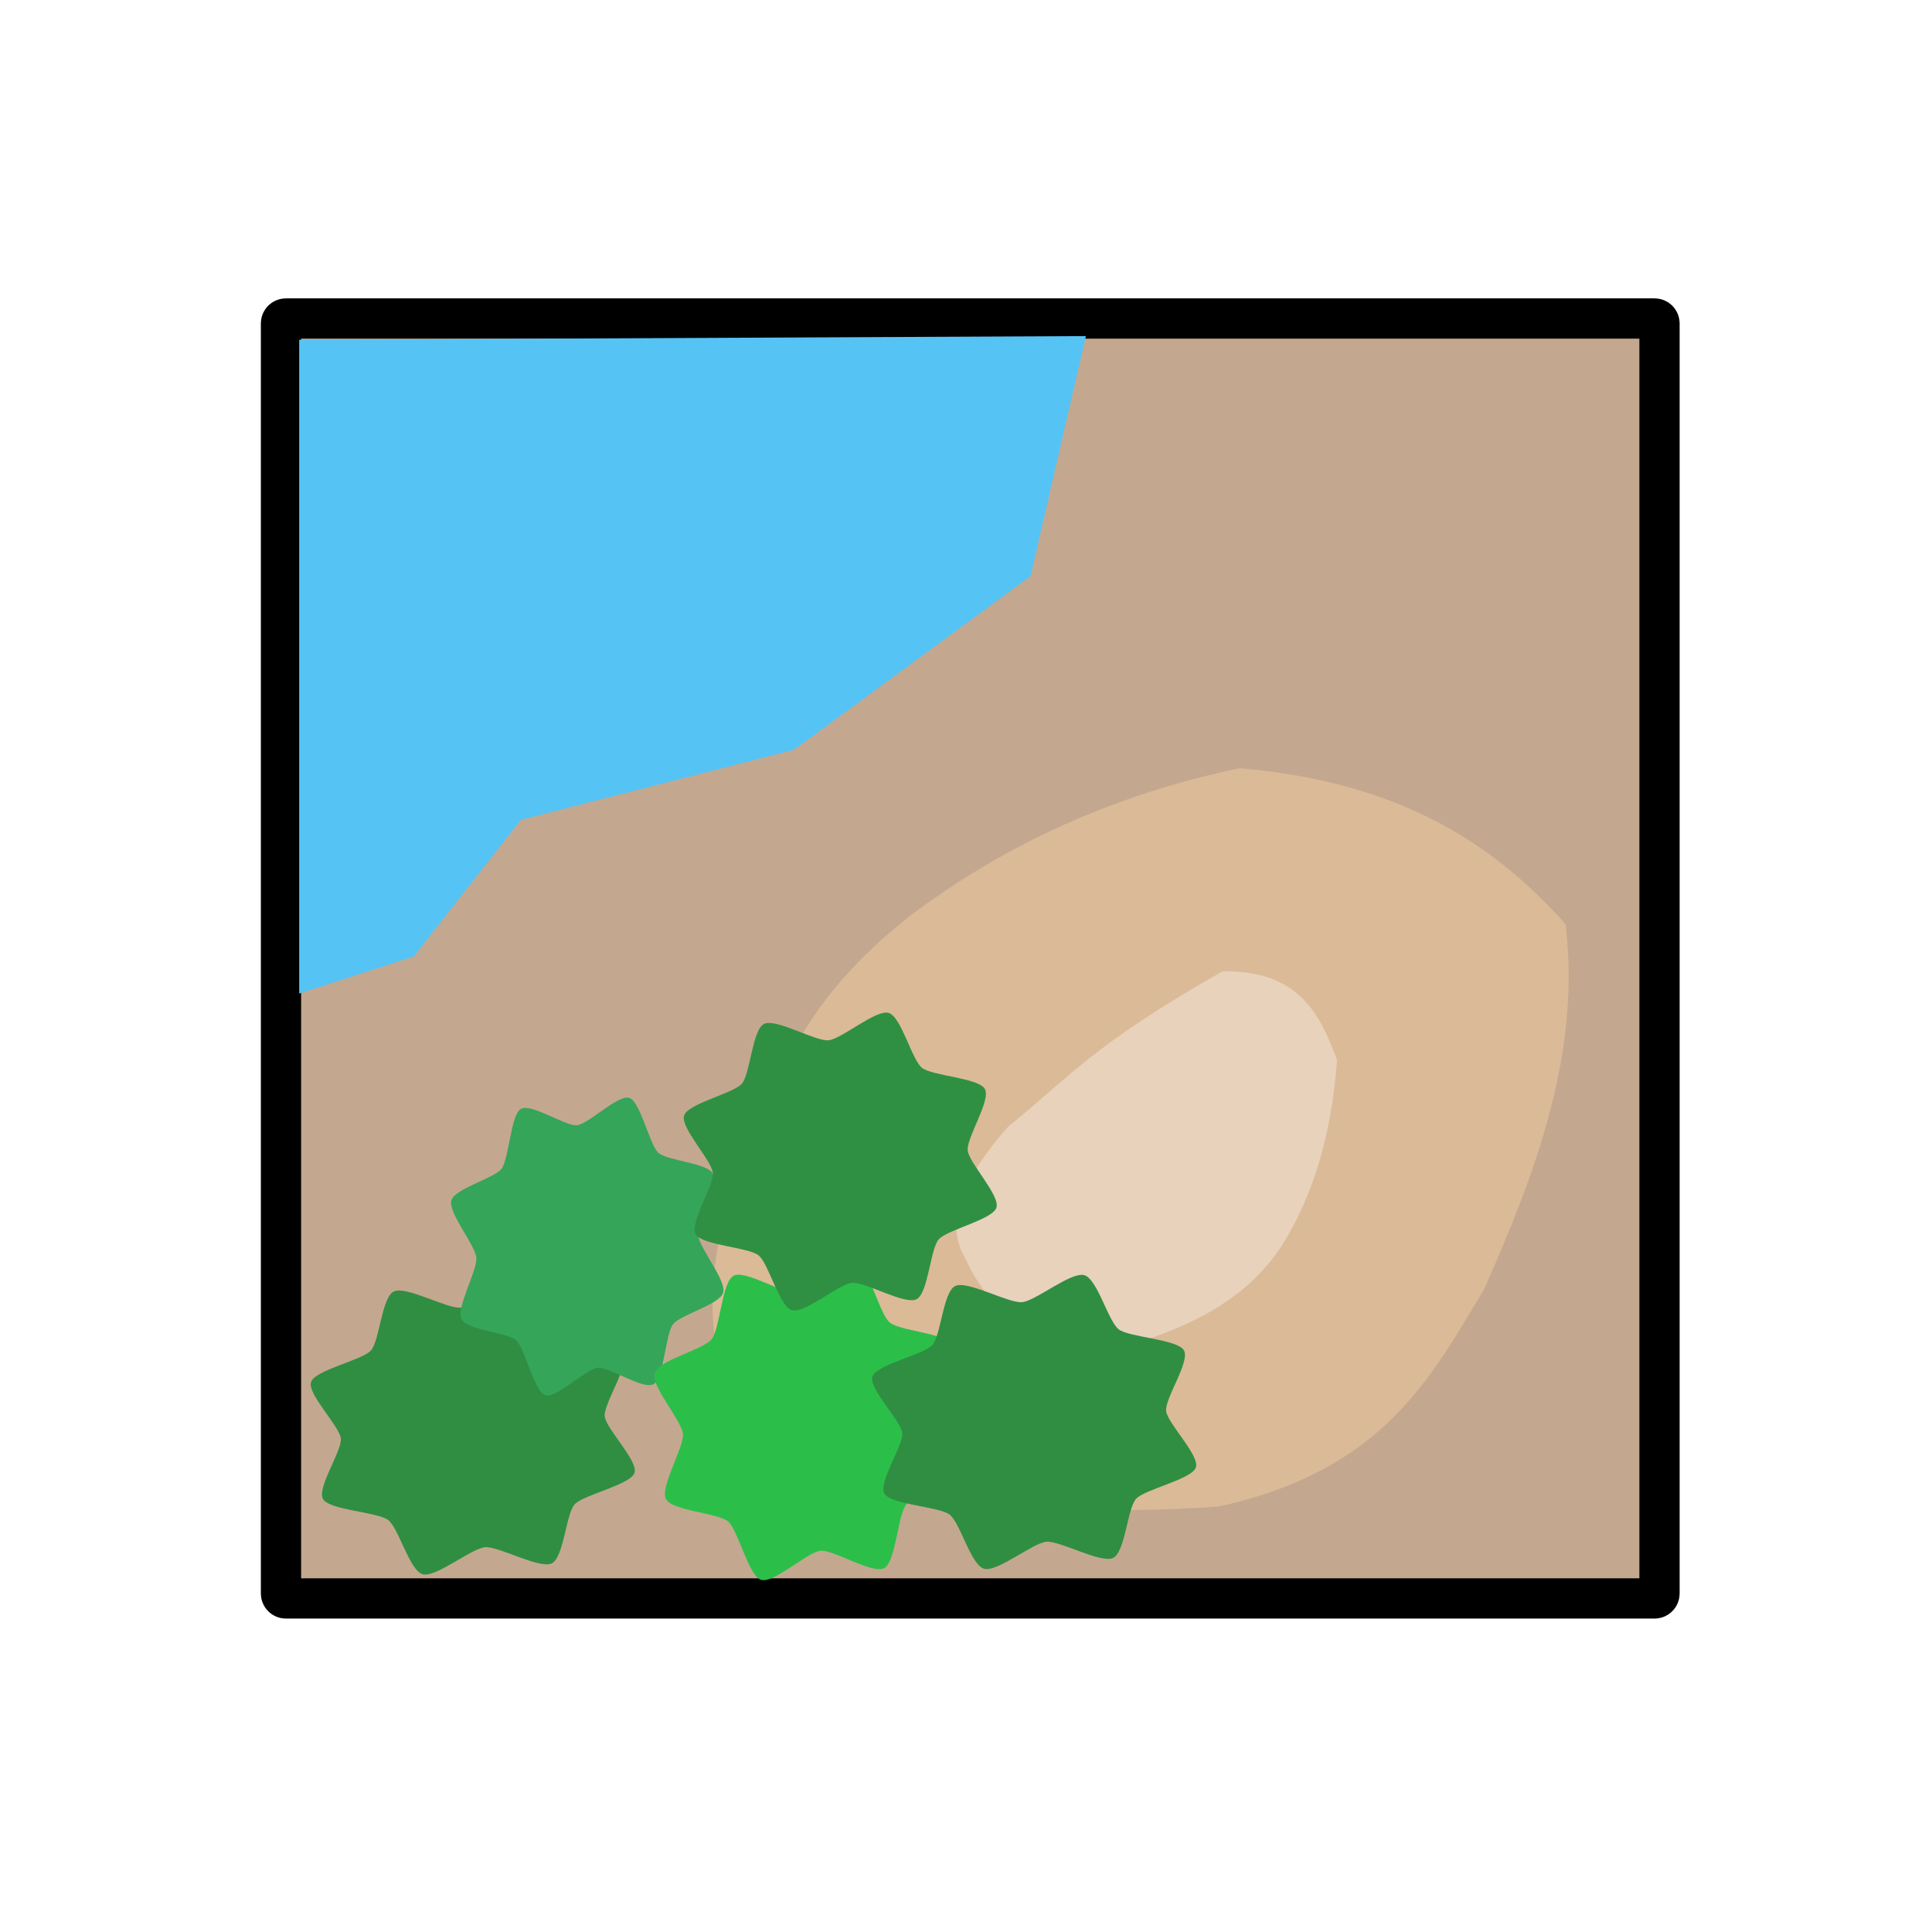
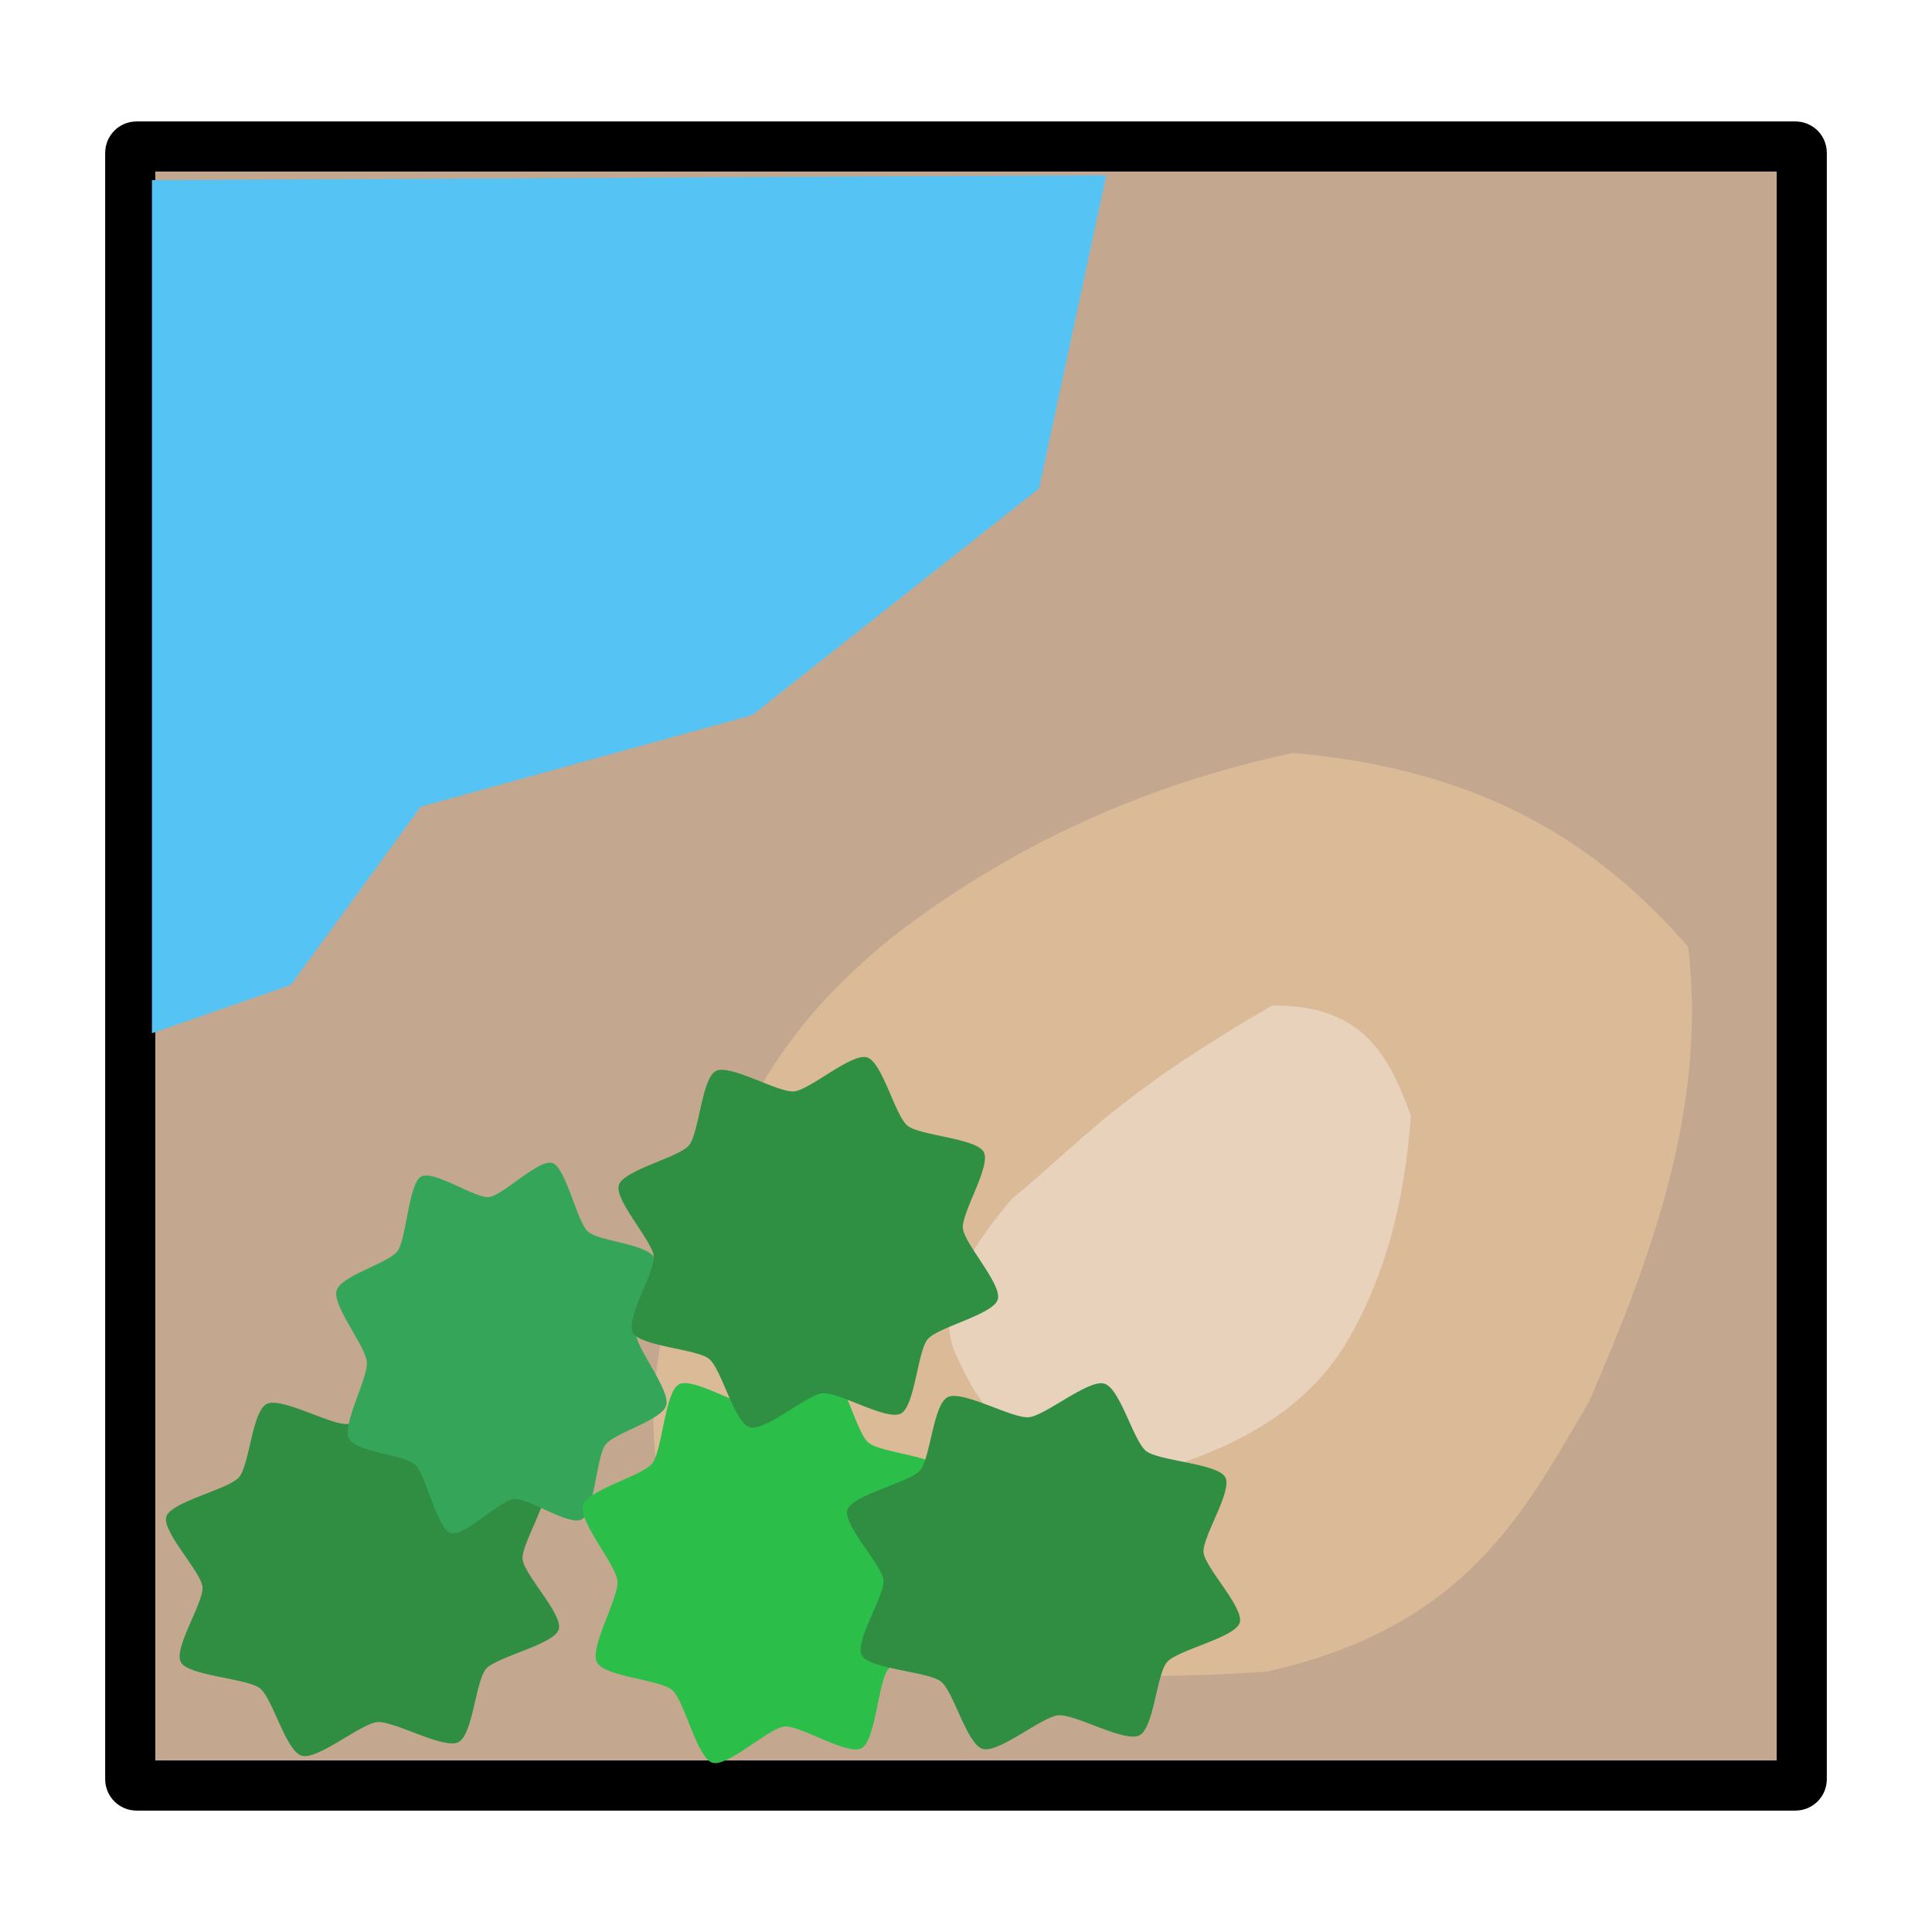
<svg xmlns="http://www.w3.org/2000/svg" version="1.1" id="Layer_1" x="0px" y="0px" viewBox="0 0 48 48" style="enable-background:new 0 0 48 48;" xml:space="preserve">
  <defs id="defs21" />
  <style type="text/css" id="style2">
	.st0{fill:#FF8200;stroke:#000000;stroke-miterlimit:10;}
	.st1{fill:#FF8200;}
	.st2{fill:none;stroke:#000000;stroke-miterlimit:10;}
	.st3{fill:none;stroke:#000000;stroke-linecap:square;stroke-linejoin:round;stroke-miterlimit:10;}
</style>
-   <rect style="fill:#c3a88f;fill-opacity:1;stroke:#000000;stroke-width:1;stroke-linecap:square;stroke-linejoin:bevel;stroke-miterlimit:10;stroke-dasharray:none" id="rect838" width="34.249" height="31.8" x="6.981" y="7.913" ry="0.122" />
-   <path style="fill:#dbba97;fill-opacity:1;stroke:none;stroke-width:1.135px;stroke-linecap:butt;stroke-linejoin:miter;stroke-opacity:1" d="m 30.805,19.086 c -3.174,0.66 -5.875,1.922 -8.197,3.669 -3.541,2.792 -3.457,5.199 -4.684,7.745 -0.596,2.771 0.028,4.668 1.703,5.809 3.245,1.1 6.834,1.378 10.646,1.121 4.09,-0.896 5.265,-3.187 6.6,-5.401 1.293,-2.925 2.408,-5.878 2.023,-9.07 -1.758,-1.965 -4.076,-3.528 -8.091,-3.872 z" id="path842" />
-   <path style="fill:#56c3f5;fill-opacity:1;stroke:none;stroke-width:1px;stroke-linecap:butt;stroke-linejoin:miter;stroke-opacity:1" d="M 7.433,24.684 V 8.442 l 19.545,-0.092 -1.376,5.964 -5.873,4.313 -6.79,1.743 -2.661,3.395 z" id="path844" />
-   <path style="fill:#e8d2bc;fill-opacity:1;stroke:none;stroke-width:1px;stroke-linecap:butt;stroke-linejoin:miter;stroke-opacity:1" d="m 30.373,24.133 c -3.254,1.84 -3.865,2.688 -5.322,3.854 -1.295,1.468 -1.516,2.476 -1.101,3.212 0.97,2.145 2.298,1.78 3.487,2.386 1.916,-0.495 3.642,-1.228 4.588,-2.936 0.621,-1.102 1.06,-2.478 1.193,-4.313 C 32.792,25.166 32.243,24.1 30.373,24.133 Z" id="path846" />
-   <path style="fill:#2f8e42;fill-opacity:1;stroke:none;stroke-width:1;stroke-linecap:square;stroke-linejoin:bevel;stroke-miterlimit:10;stroke-dasharray:none;stroke-opacity:1" id="path848-6" transform="matrix(1.150102,0,0,1.044162,19.13291,42.26679)" d="m -4.221,-4.686 c -0.191,0.23 -0.233,1.267 -0.497,1.406 -0.264,0.139 -1.144,-0.412 -1.441,-0.385 -0.297,0.028 -1.061,0.731 -1.346,0.643 -0.285,-0.088 -0.517,-1.101 -0.747,-1.291 -0.23,-0.191 -1.267,-0.233 -1.406,-0.497 -0.139,-0.264 0.412,-1.144 0.385,-1.441 -0.028,-0.297 -0.731,-1.061 -0.643,-1.346 0.088,-0.285 1.101,-0.517 1.291,-0.747 0.191,-0.23 0.233,-1.267 0.497,-1.406 0.264,-0.139 1.144,0.412 1.441,0.385 0.297,-0.028 1.061,-0.731 1.346,-0.643 0.285,0.088 0.517,1.101 0.747,1.291 0.23,0.191 1.267,0.233 1.406,0.497 0.139,0.264 -0.412,1.144 -0.385,1.441 0.028,0.297 0.731,1.061 0.643,1.346 -0.088,0.285 -1.101,0.517 -1.291,0.747 z" />
-   <path style="fill:#35a559;fill-opacity:1;stroke:none;stroke-width:1;stroke-linecap:square;stroke-linejoin:bevel;stroke-miterlimit:10;stroke-dasharray:none;stroke-opacity:1" id="path848-6-3" transform="matrix(0.96664,0,0,1.057267,20.79909,37.85764)" d="m -4.221,-4.686 c -0.191,0.23 -0.233,1.267 -0.497,1.406 -0.264,0.139 -1.144,-0.412 -1.441,-0.385 -0.297,0.028 -1.061,0.731 -1.346,0.643 -0.285,-0.088 -0.517,-1.101 -0.747,-1.291 -0.23,-0.191 -1.267,-0.233 -1.406,-0.497 -0.139,-0.264 0.412,-1.144 0.385,-1.441 -0.028,-0.297 -0.731,-1.061 -0.643,-1.346 0.088,-0.285 1.101,-0.517 1.291,-0.747 0.191,-0.23 0.233,-1.267 0.497,-1.406 0.264,-0.139 1.144,0.412 1.441,0.385 0.297,-0.028 1.061,-0.731 1.346,-0.643 0.285,0.088 0.517,1.101 0.747,1.291 0.23,0.191 1.267,0.233 1.406,0.497 0.139,0.264 -0.412,1.144 -0.385,1.441 0.028,0.297 0.731,1.061 0.643,1.346 -0.088,0.285 -1.101,0.517 -1.291,0.747 z" />
-   <path style="fill:#2bbf4a;fill-opacity:1;stroke:none;stroke-width:1;stroke-linecap:square;stroke-linejoin:bevel;stroke-miterlimit:10;stroke-dasharray:none;stroke-opacity:1" id="path848-6-8" transform="matrix(1.097684,0,0,1.122789,27.14651,42.64319)" d="m -4.221,-4.686 c -0.191,0.23 -0.233,1.267 -0.497,1.406 -0.264,0.139 -1.144,-0.412 -1.441,-0.385 -0.297,0.028 -1.061,0.731 -1.346,0.643 -0.285,-0.088 -0.517,-1.101 -0.747,-1.291 -0.23,-0.191 -1.267,-0.233 -1.406,-0.497 -0.139,-0.264 0.412,-1.144 0.385,-1.441 -0.028,-0.297 -0.731,-1.061 -0.643,-1.346 0.088,-0.285 1.101,-0.517 1.291,-0.747 0.191,-0.23 0.233,-1.267 0.497,-1.406 0.264,-0.139 1.144,0.412 1.441,0.385 0.297,-0.028 1.061,-0.731 1.346,-0.643 0.285,0.088 0.517,1.101 0.747,1.291 0.23,0.191 1.267,0.233 1.406,0.497 0.139,0.264 -0.412,1.144 -0.385,1.441 0.028,0.297 0.731,1.061 0.643,1.346 -0.088,0.285 -1.101,0.517 -1.291,0.747 z" />
-   <path style="opacity:1;fill:#2f9043;fill-opacity:1;stroke:none;stroke-width:1;stroke-linecap:square;stroke-linejoin:bevel;stroke-miterlimit:10;stroke-dasharray:none;stroke-opacity:1" id="path848-6-2" transform="matrix(1.110789,0,0,1.057267,28.01065,35.74712)" d="m -4.221,-4.686 c -0.191,0.23 -0.233,1.267 -0.497,1.406 -0.264,0.139 -1.144,-0.412 -1.441,-0.385 -0.297,0.028 -1.061,0.731 -1.346,0.643 -0.285,-0.088 -0.517,-1.101 -0.747,-1.291 -0.23,-0.191 -1.267,-0.233 -1.406,-0.497 -0.139,-0.264 0.412,-1.144 0.385,-1.441 -0.028,-0.297 -0.731,-1.061 -0.643,-1.346 0.088,-0.285 1.101,-0.517 1.291,-0.747 0.191,-0.23 0.233,-1.267 0.497,-1.406 0.264,-0.139 1.144,0.412 1.441,0.385 0.297,-0.028 1.061,-0.731 1.346,-0.643 0.285,0.088 0.517,1.101 0.747,1.291 0.23,0.191 1.267,0.233 1.406,0.497 0.139,0.264 -0.412,1.144 -0.385,1.441 0.028,0.297 0.731,1.061 0.643,1.346 -0.088,0.285 -1.101,0.517 -1.291,0.747 z" />
-   <path style="fill:#2f8e42;fill-opacity:1;stroke:none;stroke-width:1;stroke-linecap:square;stroke-linejoin:bevel;stroke-miterlimit:10;stroke-dasharray:none;stroke-opacity:1" id="path848-6-1" transform="matrix(1.150102,0,0,1.044162,33.08065,42.13093)" d="m -4.221,-4.686 c -0.191,0.23 -0.233,1.267 -0.497,1.406 -0.264,0.139 -1.144,-0.412 -1.441,-0.385 -0.297,0.028 -1.061,0.731 -1.346,0.643 -0.285,-0.088 -0.517,-1.101 -0.747,-1.291 -0.23,-0.191 -1.267,-0.233 -1.406,-0.497 -0.139,-0.264 0.412,-1.144 0.385,-1.441 -0.028,-0.297 -0.731,-1.061 -0.643,-1.346 0.088,-0.285 1.101,-0.517 1.291,-0.747 0.191,-0.23 0.233,-1.267 0.497,-1.406 0.264,-0.139 1.144,0.412 1.441,0.385 0.297,-0.028 1.061,-0.731 1.346,-0.643 0.285,0.088 0.517,1.101 0.747,1.291 0.23,0.191 1.267,0.233 1.406,0.497 0.139,0.264 -0.412,1.144 -0.385,1.441 0.028,0.297 0.731,1.061 0.643,1.346 -0.088,0.285 -1.101,0.517 -1.291,0.747 z" />
+   <rect style="fill:#c3a88f;fill-opacity:1;stroke:#000000;stroke-width:1.246;stroke-linecap:square;stroke-linejoin:bevel;stroke-miterlimit:10;stroke-dasharray:none" id="rect838" width="41.528" height="40.721" x="3.236" y="3.64" ry="0.156" />
+   <path style="fill:#dbba97;fill-opacity:1;stroke:none;stroke-width:1.394px;stroke-linecap:butt;stroke-linejoin:miter;stroke-opacity:1" d="m 32.127,18.706 c -3.85,0.821 -7.127,2.392 -9.943,4.565 -4.296,3.474 -4.193,6.468 -5.682,9.636 -0.722,3.448 0.034,5.807 2.066,7.227 3.936,1.369 8.289,1.715 12.914,1.395 4.961,-1.115 6.386,-3.965 8.006,-6.72 1.568,-3.639 2.921,-7.313 2.454,-11.285 -2.132,-2.445 -4.944,-4.39 -9.814,-4.818 z" id="path842" />
+   <path style="fill:#56c3f5;fill-opacity:1;stroke:none;stroke-width:1.258px;stroke-linecap:butt;stroke-linejoin:miter;stroke-opacity:1" d="M 3.775,25.67 V 4.475 l 23.709,-0.12 -1.67,7.783 -7.124,5.628 -8.237,2.275 -3.228,4.431 z" id="path844" />
+   <path style="fill:#e8d2bc;fill-opacity:1;stroke:none;stroke-width:1.229px;stroke-linecap:butt;stroke-linejoin:miter;stroke-opacity:1" d="m 31.602,24.985 c -3.947,2.289 -4.688,3.345 -6.456,4.795 -1.571,1.827 -1.839,3.081 -1.336,3.996 1.176,2.668 2.787,2.214 4.23,2.968 2.324,-0.616 4.418,-1.528 5.565,-3.653 0.754,-1.371 1.286,-3.083 1.447,-5.366 -0.516,-1.455 -1.183,-2.782 -3.451,-2.74 z" id="path846" />
+   <path style="fill:#2f8e42;fill-opacity:1;stroke:none;stroke-width:1;stroke-linecap:square;stroke-linejoin:bevel;stroke-miterlimit:10;stroke-dasharray:none;stroke-opacity:1" id="path848-6" transform="matrix(1.395101,0,0,1.299142,17.96768,47.5466)" d="m -4.221,-4.686 c -0.191,0.23 -0.233,1.267 -0.497,1.406 -0.264,0.139 -1.144,-0.412 -1.441,-0.385 -0.297,0.028 -1.061,0.731 -1.346,0.643 -0.285,-0.088 -0.517,-1.101 -0.747,-1.291 -0.23,-0.191 -1.267,-0.233 -1.406,-0.497 -0.139,-0.264 0.412,-1.144 0.385,-1.441 -0.028,-0.297 -0.731,-1.061 -0.643,-1.346 0.088,-0.285 1.101,-0.517 1.291,-0.747 0.191,-0.23 0.233,-1.267 0.497,-1.406 0.264,-0.139 1.144,0.412 1.441,0.385 0.297,-0.028 1.061,-0.731 1.346,-0.643 0.285,0.088 0.517,1.101 0.747,1.291 0.23,0.191 1.267,0.233 1.406,0.497 0.139,0.264 -0.412,1.144 -0.385,1.441 0.028,0.297 0.731,1.061 0.643,1.346 -0.088,0.285 -1.101,0.517 -1.291,0.747 z" />
+   <path style="fill:#35a559;fill-opacity:1;stroke:none;stroke-width:1;stroke-linecap:square;stroke-linejoin:bevel;stroke-miterlimit:10;stroke-dasharray:none;stroke-opacity:1" id="path848-6-3" transform="matrix(1.172557,0,0,1.315446,19.98879,42.06075)" d="m -4.221,-4.686 c -0.191,0.23 -0.233,1.267 -0.497,1.406 -0.264,0.139 -1.144,-0.412 -1.441,-0.385 -0.297,0.028 -1.061,0.731 -1.346,0.643 -0.285,-0.088 -0.517,-1.101 -0.747,-1.291 -0.23,-0.191 -1.267,-0.233 -1.406,-0.497 -0.139,-0.264 0.412,-1.144 0.385,-1.441 -0.028,-0.297 -0.731,-1.061 -0.643,-1.346 0.088,-0.285 1.101,-0.517 1.291,-0.747 0.191,-0.23 0.233,-1.267 0.497,-1.406 0.264,-0.139 1.144,0.412 1.441,0.385 0.297,-0.028 1.061,-0.731 1.346,-0.643 0.285,0.088 0.517,1.101 0.747,1.291 0.23,0.191 1.267,0.233 1.406,0.497 0.139,0.264 -0.412,1.144 -0.385,1.441 0.028,0.297 0.731,1.061 0.643,1.346 -0.088,0.285 -1.101,0.517 -1.291,0.747 z" />
+   <path style="fill:#2bbf4a;fill-opacity:1;stroke:none;stroke-width:1;stroke-linecap:square;stroke-linejoin:bevel;stroke-miterlimit:10;stroke-dasharray:none;stroke-opacity:1" id="path848-6-8" transform="matrix(1.331517,0,0,1.396969,27.68836,48.0149)" d="m -4.221,-4.686 c -0.191,0.23 -0.233,1.267 -0.497,1.406 -0.264,0.139 -1.144,-0.412 -1.441,-0.385 -0.297,0.028 -1.061,0.731 -1.346,0.643 -0.285,-0.088 -0.517,-1.101 -0.747,-1.291 -0.23,-0.191 -1.267,-0.233 -1.406,-0.497 -0.139,-0.264 0.412,-1.144 0.385,-1.441 -0.028,-0.297 -0.731,-1.061 -0.643,-1.346 0.088,-0.285 1.101,-0.517 1.291,-0.747 0.191,-0.23 0.233,-1.267 0.497,-1.406 0.264,-0.139 1.144,0.412 1.441,0.385 0.297,-0.028 1.061,-0.731 1.346,-0.643 0.285,0.088 0.517,1.101 0.747,1.291 0.23,0.191 1.267,0.233 1.406,0.497 0.139,0.264 -0.412,1.144 -0.385,1.441 0.028,0.297 0.731,1.061 0.643,1.346 -0.088,0.285 -1.101,0.517 -1.291,0.747 z" />
+   <path style="opacity:1;fill:#2f9043;fill-opacity:1;stroke:none;stroke-width:1;stroke-linecap:square;stroke-linejoin:bevel;stroke-miterlimit:10;stroke-dasharray:none;stroke-opacity:1" id="path848-6-2" transform="matrix(1.347413,0,0,1.315446,28.73659,39.43485)" d="m -4.221,-4.686 c -0.191,0.23 -0.233,1.267 -0.497,1.406 -0.264,0.139 -1.144,-0.412 -1.441,-0.385 -0.297,0.028 -1.061,0.731 -1.346,0.643 -0.285,-0.088 -0.517,-1.101 -0.747,-1.291 -0.23,-0.191 -1.267,-0.233 -1.406,-0.497 -0.139,-0.264 0.412,-1.144 0.385,-1.441 -0.028,-0.297 -0.731,-1.061 -0.643,-1.346 0.088,-0.285 1.101,-0.517 1.291,-0.747 0.191,-0.23 0.233,-1.267 0.497,-1.406 0.264,-0.139 1.144,0.412 1.441,0.385 0.297,-0.028 1.061,-0.731 1.346,-0.643 0.285,0.088 0.517,1.101 0.747,1.291 0.23,0.191 1.267,0.233 1.406,0.497 0.139,0.264 -0.412,1.144 -0.385,1.441 0.028,0.297 0.731,1.061 0.643,1.346 -0.088,0.285 -1.101,0.517 -1.291,0.747 z" />
+   <path style="fill:#2f8e42;fill-opacity:1;stroke:none;stroke-width:1;stroke-linecap:square;stroke-linejoin:bevel;stroke-miterlimit:10;stroke-dasharray:none;stroke-opacity:1" id="path848-6-1" transform="matrix(1.395101,0,0,1.299142,34.88662,47.37756)" d="m -4.221,-4.686 c -0.191,0.23 -0.233,1.267 -0.497,1.406 -0.264,0.139 -1.144,-0.412 -1.441,-0.385 -0.297,0.028 -1.061,0.731 -1.346,0.643 -0.285,-0.088 -0.517,-1.101 -0.747,-1.291 -0.23,-0.191 -1.267,-0.233 -1.406,-0.497 -0.139,-0.264 0.412,-1.144 0.385,-1.441 -0.028,-0.297 -0.731,-1.061 -0.643,-1.346 0.088,-0.285 1.101,-0.517 1.291,-0.747 0.191,-0.23 0.233,-1.267 0.497,-1.406 0.264,-0.139 1.144,0.412 1.441,0.385 0.297,-0.028 1.061,-0.731 1.346,-0.643 0.285,0.088 0.517,1.101 0.747,1.291 0.23,0.191 1.267,0.233 1.406,0.497 0.139,0.264 -0.412,1.144 -0.385,1.441 0.028,0.297 0.731,1.061 0.643,1.346 -0.088,0.285 -1.101,0.517 -1.291,0.747 z" />
</svg>
